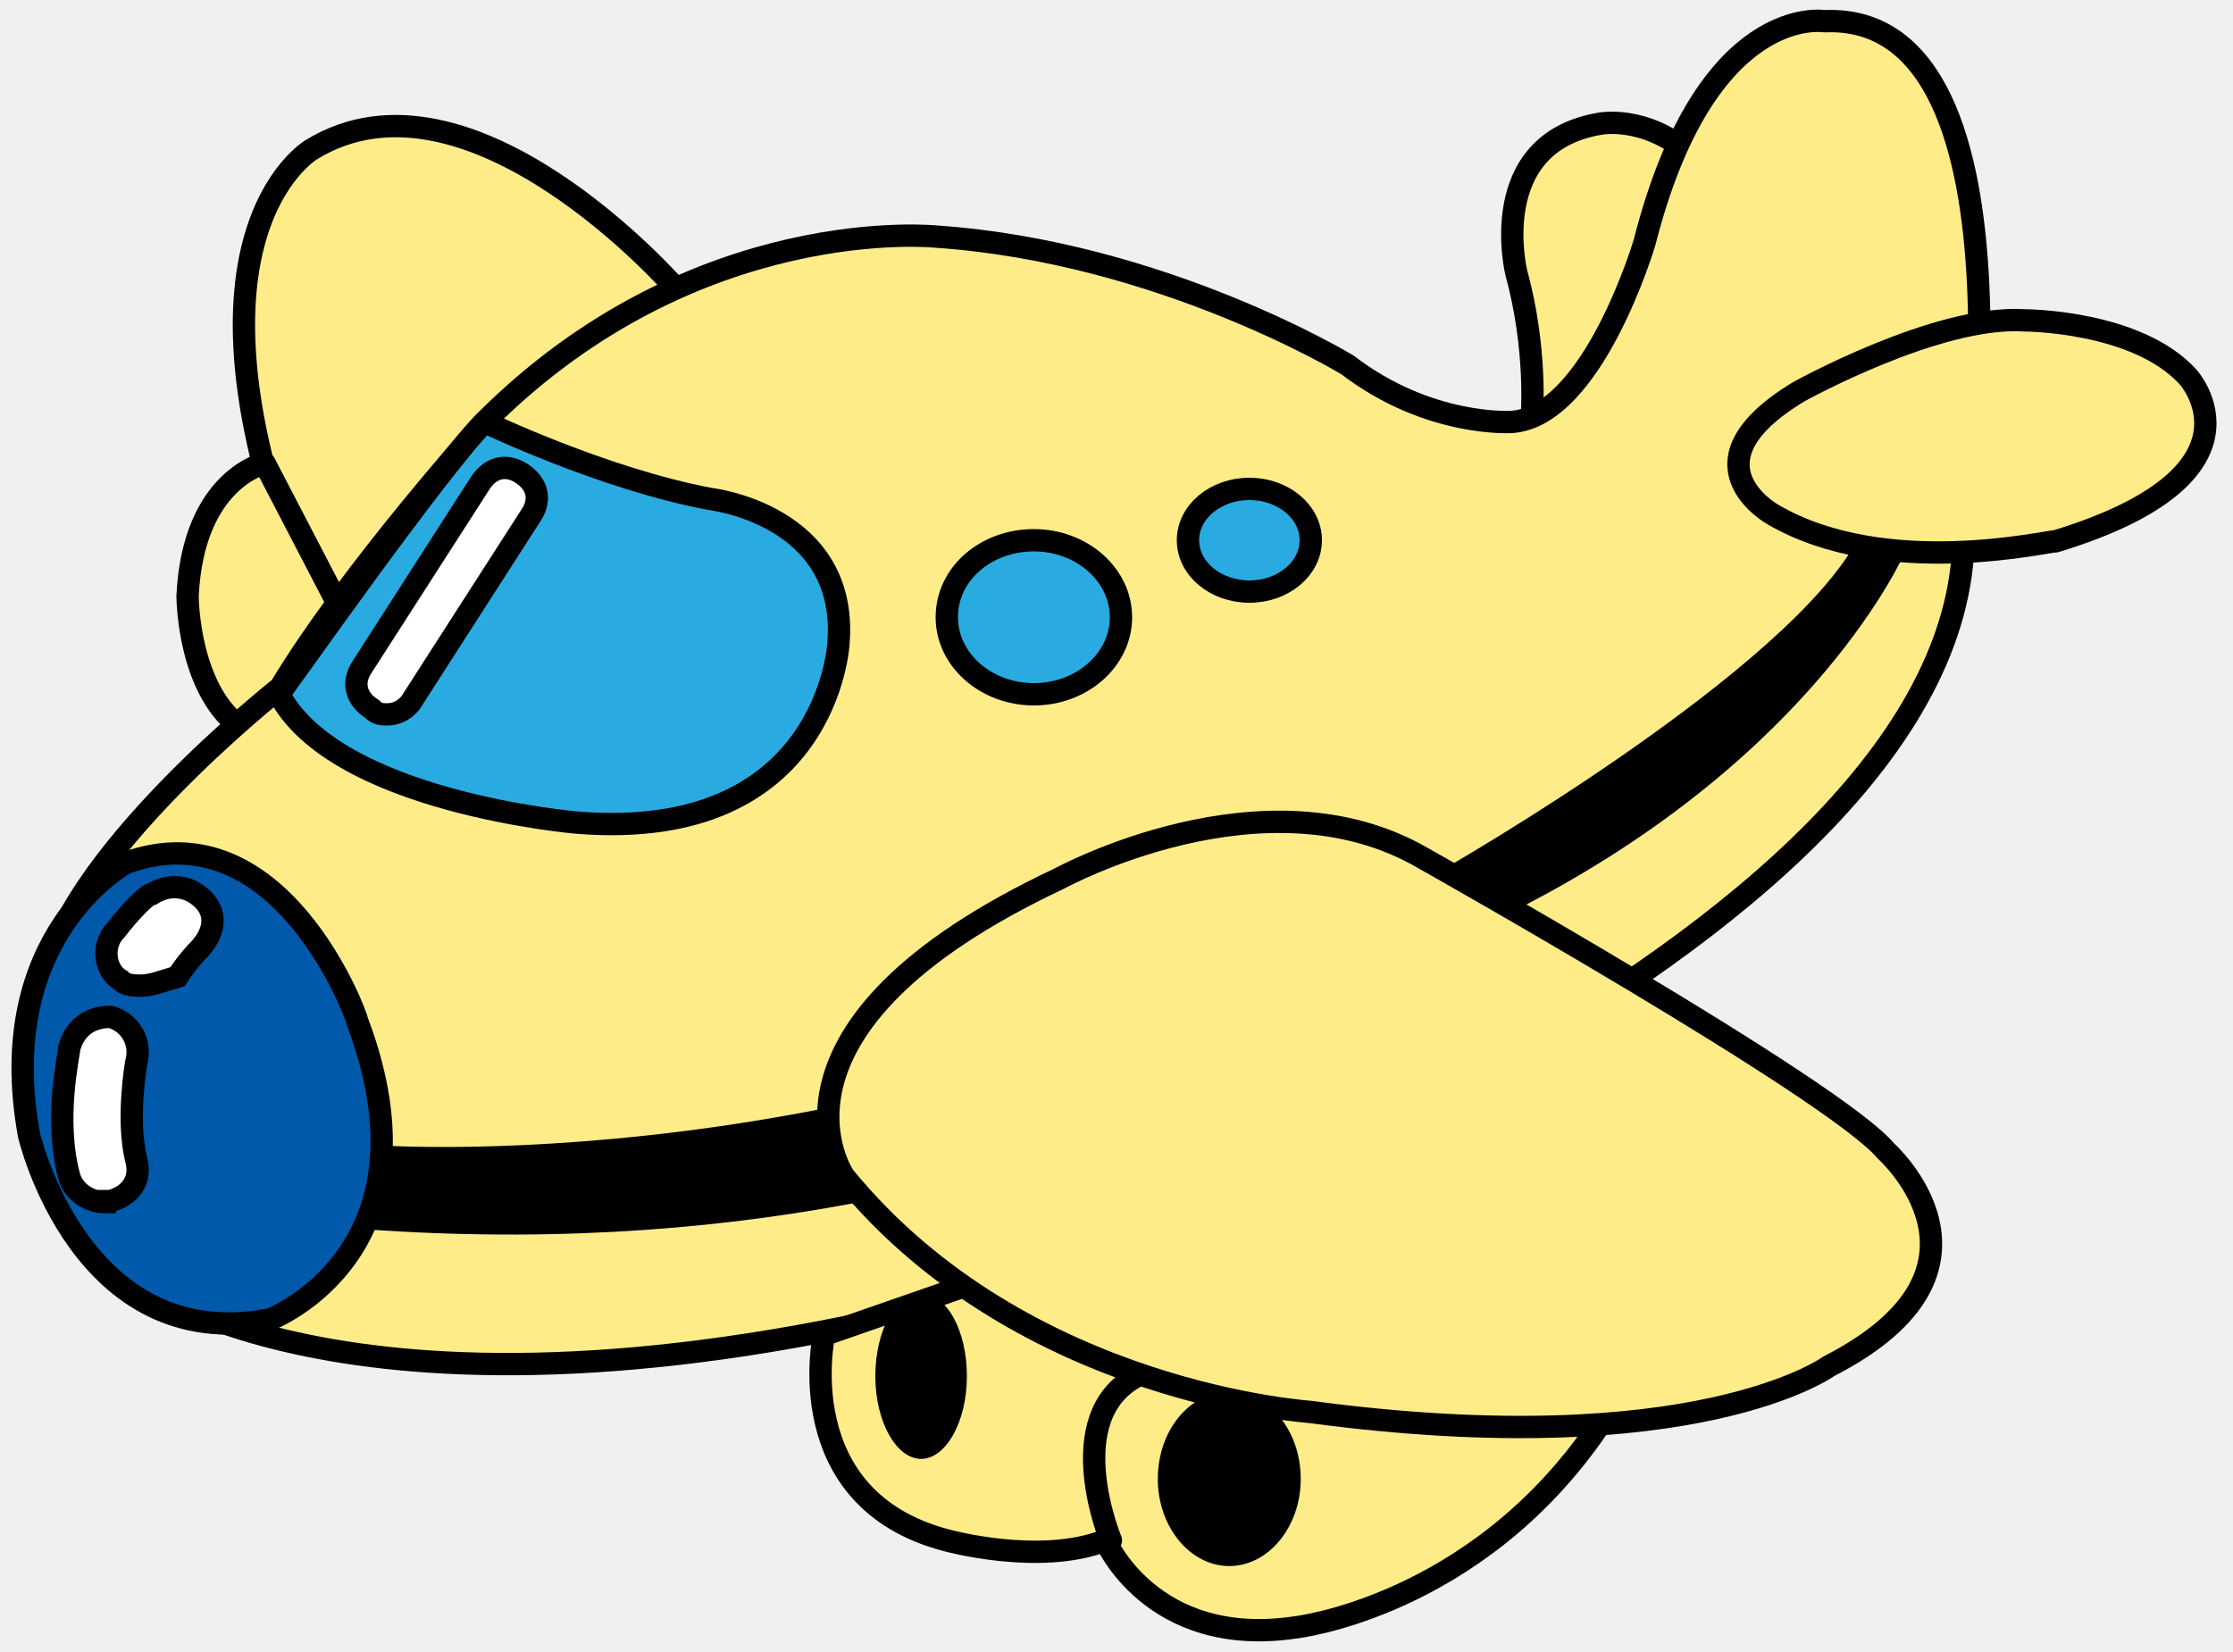
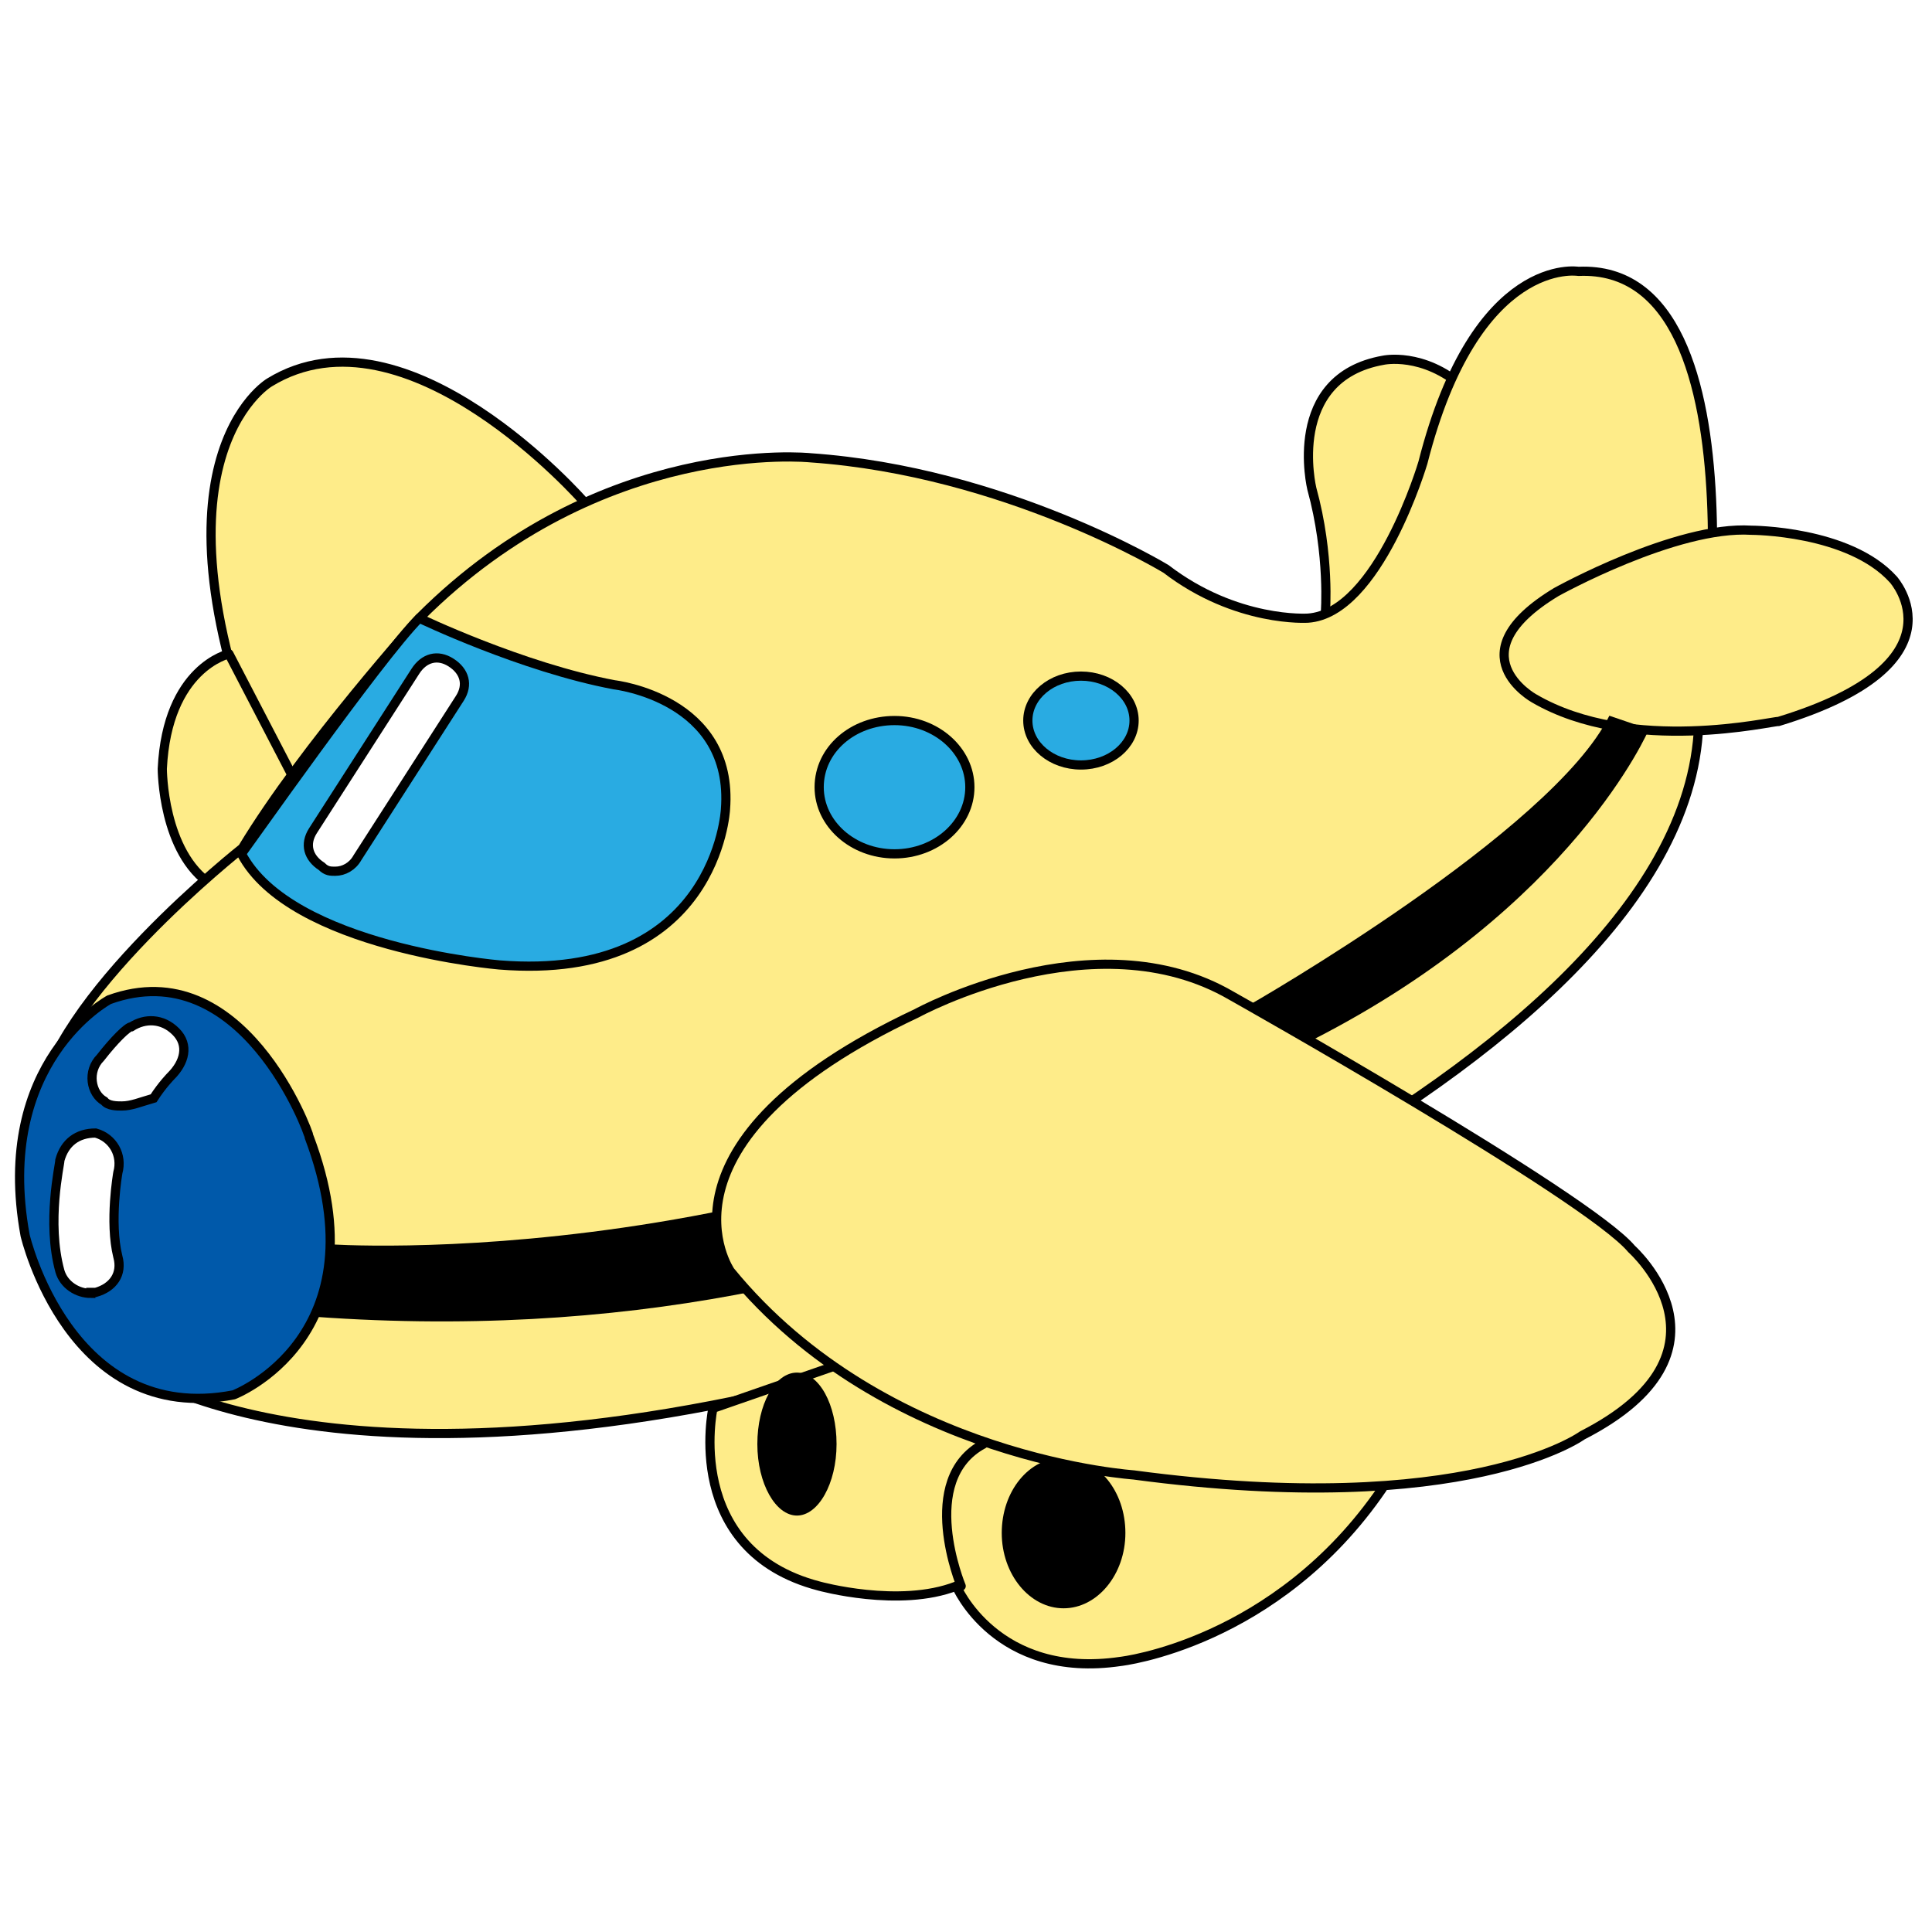
- <svg xmlns="http://www.w3.org/2000/svg" version="1.1" id="레이어_1" x="0px" y="0px" width="200px" height="148px" viewBox="0 0 200 148" style="enable-background:new 0 0 200 148;" xml:space="preserve">
-   <style type="text/css">
- 
- 	.st0{fill:none;stroke:#000000;stroke-width:2;stroke-linecap:round;stroke-linejoin:round;stroke-miterlimit:10;}
- 	.st1{fill:#FFFFFF;stroke:#000000;stroke-width:2;stroke-miterlimit:10;}
- 	.st2{fill:#0059AA;stroke:#000000;stroke-width:2;stroke-linecap:round;stroke-linejoin:round;stroke-miterlimit:10;}
- 	.st3{fill:#FEEC89;stroke:#000000;stroke-width:2;stroke-linecap:round;stroke-linejoin:round;stroke-miterlimit:10;}
- 	.st4{fill:#29ABE2;stroke:#000000;stroke-width:2;stroke-linecap:round;stroke-linejoin:round;stroke-miterlimit:10;}
- 
- </style>
-   <path class="st3" d="M60.5,25.8c0,0-18.4-21.1-32.6-12.4c0,0-14.2,8.3,0.9,43.2" />
-   <path class="st3" d="M23.7,41.5c0,0-6.4,1.4-6.9,11.9c0,0,0,8.7,5.1,12l9.7-8.7L23.7,41.5z" />
-   <path class="st3" d="M137.2,37.3c0,0,0.5-6-1.4-12.9c0,0-2.8-11.5,7.4-13.3c0,0,4.1-0.9,8.3,2.8C151.9,13.9,145,35.9,137.2,37.3z" />
-   <path class="st3" d="M83.9,21.2c0,0-21.6-2.3-40.4,16.5c0,0-12,13.3-18.4,23.9c0,0-19.8,15.6-21.1,26.7c0,0-5.1,18.8,8.7,26.7  c0,0,20.2,15.6,75.8,0.9c0,0,84.6-28.5,87.3-66.2c0,0,7.8-48.7-12.4-47.8c0,0-10.6-1.8-16.1,19.8c0,0-4.6,15.6-11.9,16.1  c0,0-7.4,0.5-14.7-5.1C120.7,32.7,104.1,22.6,83.9,21.2z" />
-   <path class="st3" d="M116.1,104.9l-42.3,14.7c0,0-3.2,14.7,11,18.4c0,0,8.3,2.3,14.2,0c0,0,4.1,9.7,17,7.8c0,0,16.1-1.8,27.1-17.9  L116.1,104.9z" />
-   <path class="st0" d="M99.5,138c0,0-4.6-11,2.3-14.7" />
-   <path d="M82.5,115.9c2.3,0,4.1,3.3,4.1,7.4c0,4.1-1.9,7.4-4.1,7.4s-4.1-3.3-4.1-7.4C78.4,119.2,80.2,115.9,82.5,115.9z" />
-   <path d="M110.1,124.7c3.6,0,6.4,3.5,6.4,7.8c0,4.3-2.9,7.8-6.4,7.8s-6.4-3.5-6.4-7.8C103.7,128.2,106.5,124.7,110.1,124.7z" />
-   <path class="st3" d="M158.8,46.1c0,0-8.3-4.6,2.3-11c0,0,12.4-6.9,20.2-6.4c0,0,10.1,0,14.7,5.1c0,0,7.8,8.7-11.9,14.7  C183.6,48.4,168.9,52,158.8,46.1z" />
-   <path class="st4" d="M43.4,37.8c0,0,10.6,5.1,20.2,6.9c0,0,12.4,1.4,11.5,12.9c0,0-0.9,17.9-23.4,16.1c0,0-21.6-1.8-26.7-11.5  C25.1,62.1,39.3,41.9,43.4,37.8z" />
-   <path class="st4" d="M92.6,48.4c4.3,0,7.8,3.1,7.8,6.9c0,3.8-3.5,6.9-7.8,6.9s-7.8-3.1-7.8-6.9C84.8,51.4,88.3,48.4,92.6,48.4z" />
-   <ellipse class="st4" cx="111.9" cy="48.4" rx="5.5" ry="4.6" />
-   <path class="st1" d="M34.7,64c-0.5,0-0.9,0-1.4-0.5c-1.4-0.9-1.8-2.3-0.9-3.7L43,43.3c0.9-1.4,2.3-1.8,3.7-0.9  c1.4,0.9,1.8,2.3,0.9,3.7L37,62.6C36.5,63.5,35.6,64,34.7,64z" />
-   <path d="M33.8,102.6c0,0,50.1,3.7,95.6-24.8c0,0,31.3-17.9,37.2-29.9l4.1,1.4c0,0-7.8,18.4-34.9,32.2c0,0-36.8,34-104.8,28.5  L33.8,102.6z" />
-   <path class="st3" d="M75.6,105.4c0,0-9.2-13.3,19.3-26.7c0,0,18.4-10.1,32.6-1.8c0,0,36.8,20.7,41.4,26.2c0,0,11.9,10.6-5.1,19.3  c0,0-11.9,8.7-46.4,4.1C117.9,126.5,91.7,125.1,75.6,105.4z" />
-   <path class="st2" d="M11.3,77.3c0,0-12,6.4-8.7,24.4c0,0,4.6,19.8,21.6,16.5c0,0,15.6-6,7.8-26.7C32,91.1,25.1,72.3,11.3,77.3z" />
-   <path class="st1" d="M12.6,88.3c-0.5,0-1.4,0-1.8-0.5C9.4,87,9,84.7,10.4,83.3c1.4-1.8,2.8-3.2,3.2-3.2c1.4-0.9,3.2-0.9,4.6,0.5  c1.4,1.4,0.9,3.2-0.5,4.6c0,0-0.9,0.9-1.8,2.3C14.5,87.9,13.6,88.3,12.6,88.3z" />
-   <path class="st1" d="M9.4,107.7c-1.4,0-2.8-0.9-3.2-2.3c-1.4-5.1,0-11,0-11.5c0.5-1.8,1.8-2.8,3.7-2.8c1.8,0.5,2.8,2.3,2.3,4.1  c0,0-0.9,5.1,0,8.7c0.5,1.8-0.5,3.2-2.3,3.7H9.4z" />
+ <svg xmlns="http://www.w3.org/2000/svg" width="420" height="420" viewBox="0 0 420 420" fill="none">
+   <rect width="420" height="420" fill="white" />
+   <path d="M127.05 109.18C127.05 109.18 88.41 64.87 58.59 83.14C58.59 83.14 28.77 100.57 60.48 173.86" fill="#FEEC89" />
+   <path d="M127.05 109.18C127.05 109.18 88.41 64.87 58.59 83.14C58.59 83.14 28.77 100.57 60.48 173.86" stroke="black" stroke-width="2" stroke-miterlimit="10" stroke-linecap="round" stroke-linejoin="round" />
+   <path d="M49.77 142.15C49.77 142.15 36.33 145.09 35.28 167.14C35.28 167.14 35.28 185.41 45.99 192.34L66.36 174.07L49.77 142.15Z" fill="#FEEC89" stroke="black" stroke-width="2" stroke-miterlimit="10" stroke-linecap="round" stroke-linejoin="round" />
+   <path d="M288.12 133.33C288.12 133.33 289.17 120.73 285.18 106.24C285.18 106.24 279.3 82.09 300.72 78.31C300.72 78.31 309.33 76.42 318.15 84.19C318.99 84.19 304.5 130.39 288.12 133.33Z" fill="#FEEC89" stroke="black" stroke-width="2" stroke-miterlimit="10" stroke-linecap="round" stroke-linejoin="round" />
+   <path d="M176.19 99.52C176.19 99.52 130.83 94.69 91.35 134.17C91.35 134.17 66.15 162.1 52.71 184.36C52.71 184.36 11.13 217.12 8.4 240.43C8.4 240.43 -2.31 279.91 26.67 296.5C26.67 296.5 69.09 329.26 185.85 298.39C185.85 298.39 363.51 238.54 369.18 159.37C369.18 159.37 385.56 57.1 343.14 58.99C343.14 58.99 320.88 55.21 309.33 100.57C309.33 100.57 299.67 133.33 284.34 134.38C284.34 134.38 268.8 135.43 253.47 123.67C253.47 123.67 218.61 102.46 176.19 99.52Z" fill="#FEEC89" stroke="black" stroke-width="2" stroke-miterlimit="10" stroke-linecap="round" stroke-linejoin="round" />
+   <path d="M243.81 275.29L154.98 306.16C154.98 306.16 148.26 337.03 178.08 344.8C178.08 344.8 195.51 349.63 207.9 344.8C207.9 344.8 216.51 365.17 243.6 361.18C243.6 361.18 277.41 357.4 300.51 323.59L243.81 275.29Z" fill="#FEEC89" stroke="black" stroke-width="2" stroke-miterlimit="10" stroke-linecap="round" stroke-linejoin="round" />
+   <path d="M208.95 344.8C208.95 344.8 199.29 321.7 213.78 313.93" stroke="black" stroke-width="2" stroke-miterlimit="10" stroke-linecap="round" stroke-linejoin="round" />
+   <path d="M173.25 298.39C178.08 298.39 181.86 305.32 181.86 313.93C181.86 322.54 177.87 329.47 173.25 329.47C168.63 329.47 164.64 322.54 164.64 313.93C164.64 305.32 168.42 298.39 173.25 298.39Z" fill="black" />
+   <path d="M231.21 316.87C238.77 316.87 244.65 324.22 244.65 333.25C244.65 342.28 238.56 349.63 231.21 349.63C223.86 349.63 217.77 342.28 217.77 333.25C217.77 324.22 223.65 316.87 231.21 316.87Z" fill="black" />
+   <path d="M333.48 151.81C333.48 151.81 316.05 142.15 338.31 128.71C338.31 128.71 364.35 114.22 380.73 115.27C380.73 115.27 401.94 115.27 411.6 125.98C411.6 125.98 427.98 144.25 386.61 156.85C385.56 156.64 354.69 164.2 333.48 151.81Z" fill="#FEEC89" stroke="black" stroke-width="2" stroke-miterlimit="10" stroke-linecap="round" stroke-linejoin="round" />
+   <path d="M91.14 134.38C91.14 134.38 113.4 145.09 133.56 148.87C133.56 148.87 159.6 151.81 157.71 175.96C157.71 175.96 155.82 213.55 108.57 209.77C108.57 209.77 63.21 205.99 52.5 185.62C52.71 185.41 82.53 142.99 91.14 134.38Z" fill="#29ABE2" stroke="black" stroke-width="2" stroke-miterlimit="10" stroke-linecap="round" stroke-linejoin="round" />
+   <path d="M194.46 156.64C203.49 156.64 210.84 163.15 210.84 171.13C210.84 179.11 203.49 185.62 194.46 185.62C185.43 185.62 178.08 179.11 178.08 171.13C178.08 162.94 185.43 156.64 194.46 156.64Z" fill="#29ABE2" stroke="black" stroke-width="2" stroke-miterlimit="10" stroke-linecap="round" stroke-linejoin="round" />
+   <path d="M234.99 166.3C241.369 166.3 246.54 161.975 246.54 156.64C246.54 151.305 241.369 146.98 234.99 146.98C228.611 146.98 223.44 151.305 223.44 156.64C223.44 161.975 228.611 166.3 234.99 166.3Z" fill="#29ABE2" stroke="black" stroke-width="2" stroke-miterlimit="10" stroke-linecap="round" stroke-linejoin="round" />
+   <path d="M72.87 189.4C71.82 189.4 70.98 189.4 69.93 188.35C66.99 186.46 66.15 183.52 68.04 180.58L90.3 145.93C92.19 142.99 95.13 142.15 98.07 144.04C101.01 145.93 101.85 148.87 99.96 151.81L77.7 186.46C76.65 188.35 74.76 189.4 72.87 189.4Z" fill="white" stroke="black" stroke-width="2" stroke-miterlimit="10" />
+   <path d="M70.98 270.46C70.98 270.46 176.19 278.23 271.74 218.38C271.74 218.38 337.47 180.79 349.86 155.59L358.47 158.53C358.47 158.53 342.09 197.17 285.18 226.15C285.18 226.15 207.9 297.55 65.1 286L70.98 270.46Z" fill="black" />
+   <path d="M158.76 276.34C158.76 276.34 139.44 248.41 199.29 220.27C199.29 220.27 237.93 199.06 267.75 216.49C267.75 216.49 345.03 259.96 354.69 271.51C354.69 271.51 379.68 293.77 343.98 312.04C343.98 312.04 318.99 330.31 246.54 320.65C247.59 320.65 192.57 317.71 158.76 276.34Z" fill="#FEEC89" stroke="black" stroke-width="2" stroke-miterlimit="10" stroke-linecap="round" stroke-linejoin="round" />
+   <path d="M23.73 217.33C23.73 217.33 -1.47 230.77 5.46 268.57C5.46 268.57 15.12 310.15 50.82 303.22C50.82 303.22 83.58 290.62 67.2 247.15C67.2 246.31 52.71 206.83 23.73 217.33Z" fill="#0059AA" stroke="black" stroke-width="2" stroke-miterlimit="10" stroke-linecap="round" stroke-linejoin="round" />
+   <path d="M26.46 240.43C25.41 240.43 23.52 240.43 22.68 239.38C19.74 237.7 18.9 232.87 21.84 229.93C24.78 226.15 27.72 223.21 28.56 223.21C31.5 221.32 35.28 221.32 38.22 224.26C41.16 227.2 40.11 230.98 37.17 233.92C37.17 233.92 35.28 235.81 33.39 238.75C30.45 239.59 28.56 240.43 26.46 240.43Z" fill="white" stroke="black" stroke-width="2" stroke-miterlimit="10" />
+   <path d="M19.74 281.17C16.8 281.17 13.86 279.28 13.02 276.34C10.08 265.63 13.02 253.24 13.02 252.19C14.07 248.41 16.8 246.31 20.79 246.31C24.57 247.36 26.67 251.14 25.62 254.92C25.62 254.92 23.73 265.63 25.62 273.19C26.67 276.97 24.57 279.91 20.79 280.96H19.74V281.17Z" fill="white" stroke="black" stroke-width="2" stroke-miterlimit="10" />
</svg>
